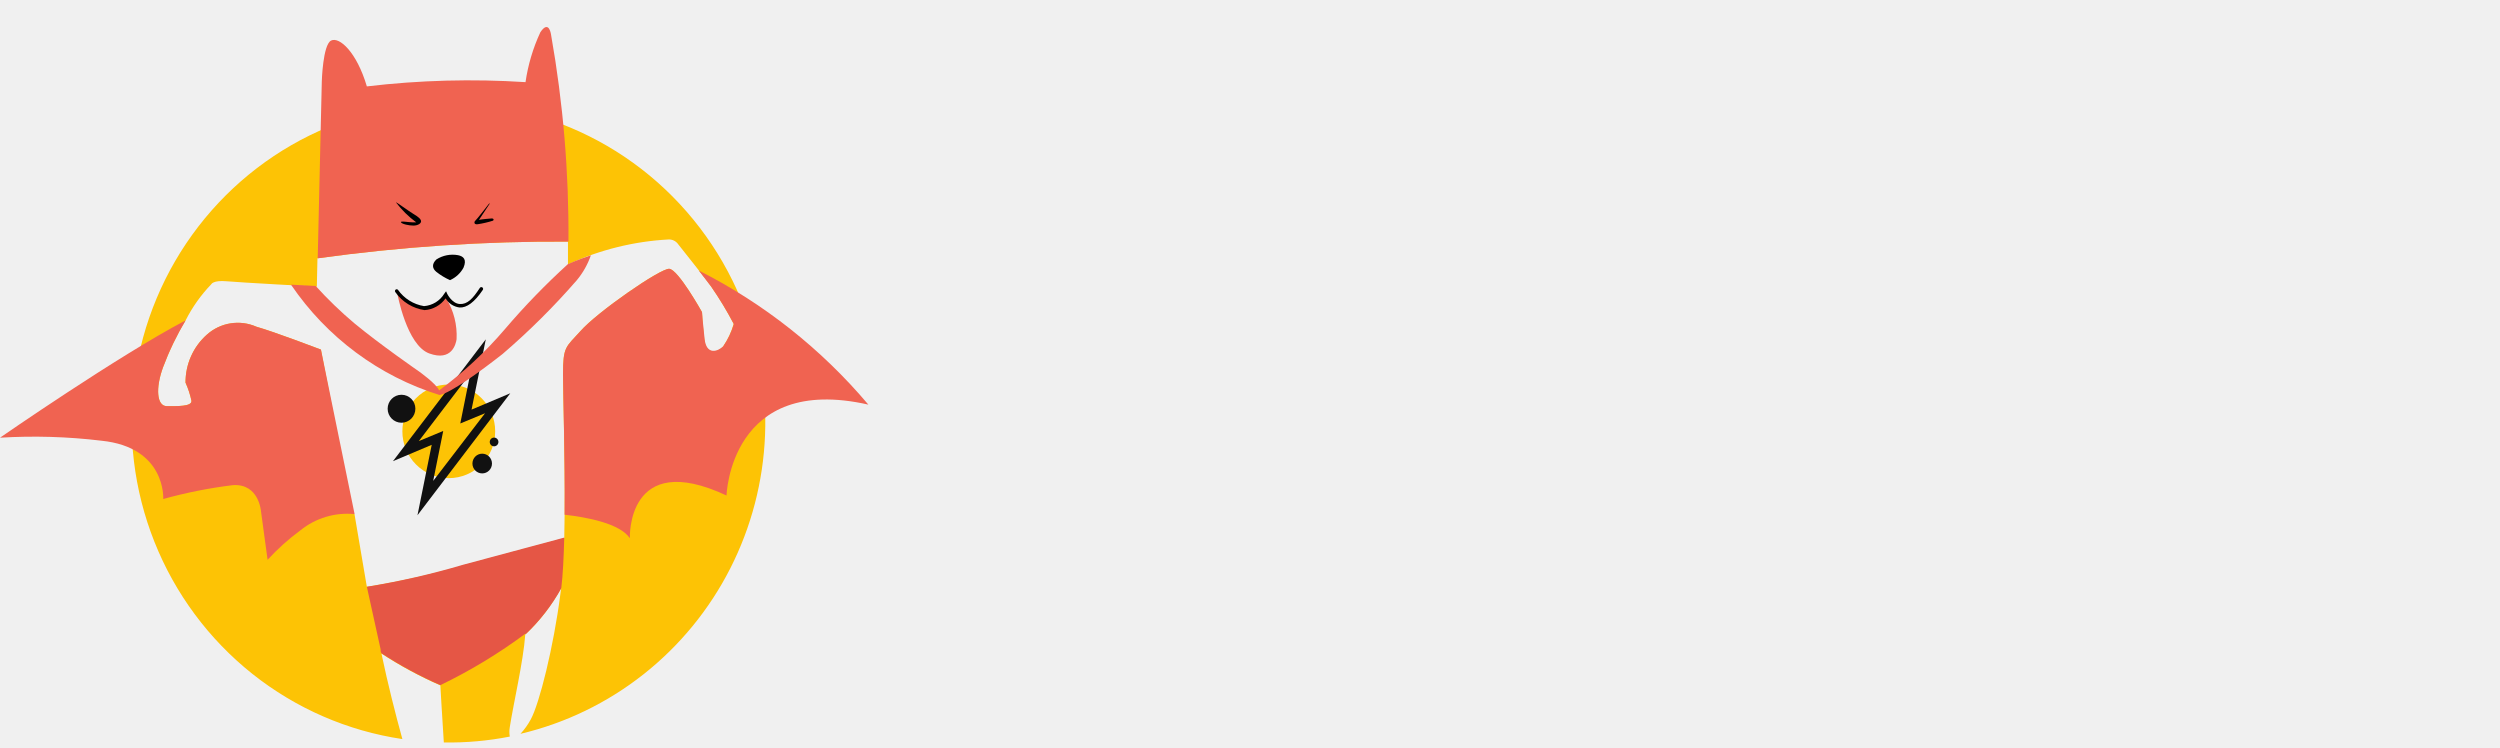
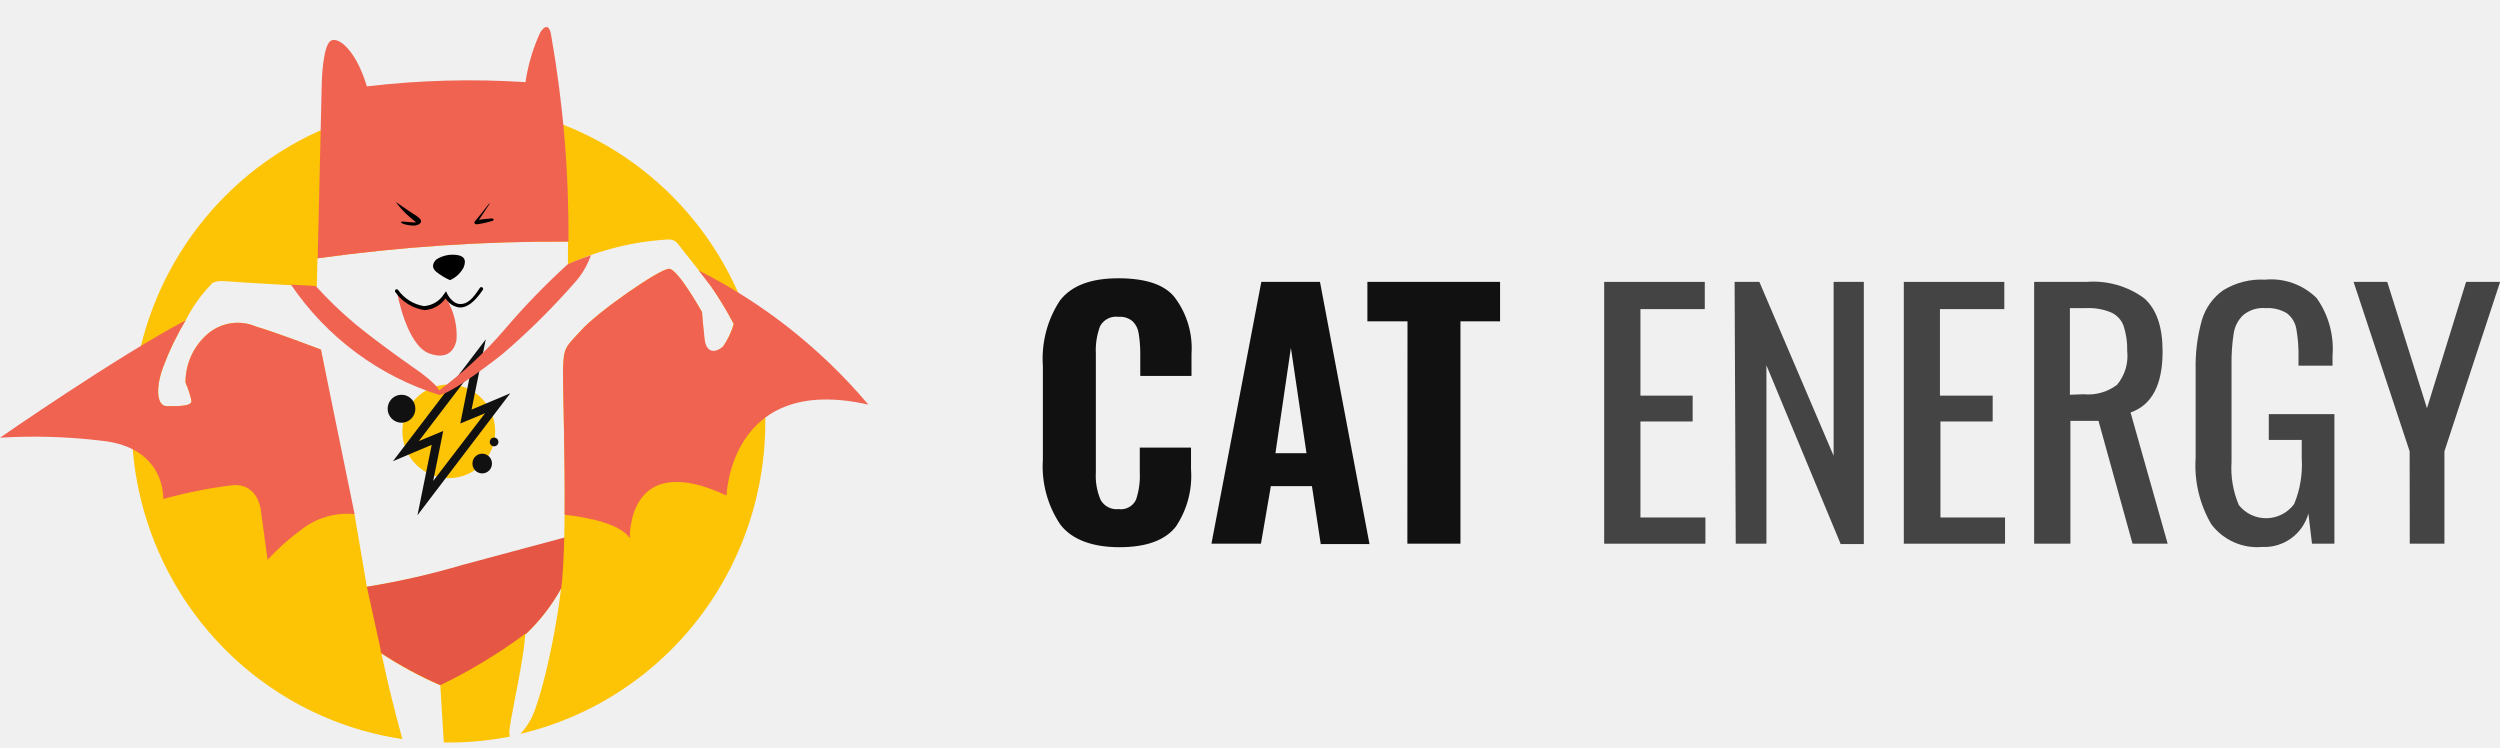
<svg xmlns="http://www.w3.org/2000/svg" width="174" height="52" viewBox="0 0 174 52" fill="none">
  <g clip-path="url(#clip0_2403_706)">
-     <path d="M51.582 20.854C50.097 17.265 47.705 14.131 44.646 11.765C41.586 9.399 37.965 7.883 34.143 7.368C30.321 6.853 26.433 7.357 22.865 8.831C19.297 10.304 16.174 12.695 13.807 15.765C11.44 18.835 9.912 22.478 9.376 26.329C8.84 30.18 9.313 34.106 10.75 37.715C12.186 41.324 14.535 44.491 17.562 46.899C20.59 49.307 24.19 50.873 28.005 51.44C27.505 49.624 26.997 47.617 26.549 45.488C27.852 46.34 29.224 47.082 30.649 47.703V47.703C30.649 47.703 30.753 49.58 30.89 51.675C32.431 51.701 33.97 51.564 35.482 51.266C35.443 51.048 35.443 50.824 35.482 50.606C35.732 48.981 36.421 46.053 36.559 44.167C37.552 43.23 38.395 42.142 39.057 40.943V40.943L39.005 41.326C38.531 45.027 37.541 48.981 36.938 50.076C36.742 50.438 36.502 50.774 36.223 51.075C39.341 50.337 42.263 48.924 44.785 46.934C47.308 44.943 49.372 42.423 50.833 39.548C52.294 36.673 53.118 33.512 53.247 30.284C53.377 27.056 52.808 23.838 51.582 20.854V20.854ZM50.316 24.147C49.937 24.521 49.153 24.773 49.023 23.643C48.894 22.514 48.86 21.723 48.86 21.723C48.86 21.723 47.197 18.742 46.577 18.708C45.957 18.673 41.555 21.723 40.392 23.052C39.384 24.173 39.186 24.095 39.186 26.067C39.186 27.553 39.376 33.167 39.272 37.459L32.251 39.345C30.045 39.983 27.801 40.483 25.532 40.839L24.671 35.773H24.55L22.336 24.33C22.336 24.33 19.054 23.078 17.848 22.74C17.282 22.49 16.657 22.408 16.046 22.505C15.436 22.602 14.865 22.874 14.403 23.287C13.931 23.704 13.553 24.218 13.296 24.796C13.039 25.373 12.908 25.999 12.912 26.632C13.095 27.036 13.233 27.459 13.326 27.892C13.369 28.309 12.292 28.266 11.603 28.266C10.914 28.266 10.81 27.015 11.353 25.546C11.777 24.417 12.301 23.329 12.921 22.296C13.387 21.374 13.988 20.527 14.704 19.785C14.704 19.785 14.825 19.49 15.781 19.577C16.737 19.664 22.052 19.95 22.052 19.95L22.095 17.978C27.872 17.173 33.699 16.784 39.531 16.814C39.531 17.344 39.531 17.874 39.531 18.404C41.739 17.387 44.118 16.797 46.542 16.666C46.672 16.663 46.801 16.692 46.917 16.751C47.032 16.81 47.132 16.897 47.206 17.005C47.499 17.378 49.282 19.611 49.489 19.933C50.068 20.768 50.594 21.638 51.065 22.54C50.904 23.11 50.651 23.651 50.316 24.139V24.147Z" fill="#FDC305" />
-     <path d="M48.636 18.829C49.041 19.351 49.394 19.811 49.498 19.95C50.077 20.785 50.603 21.656 51.074 22.557C50.91 23.109 50.66 23.631 50.333 24.104C49.954 24.477 49.17 24.729 49.041 23.6C48.912 22.47 48.86 21.723 48.86 21.723C48.86 21.723 47.198 18.742 46.578 18.708C45.957 18.673 41.555 21.723 40.392 23.052C39.385 24.173 39.186 24.095 39.186 26.067C39.186 27.371 39.333 31.846 39.298 35.825C40.858 35.999 43.149 36.434 43.838 37.459C43.838 37.459 43.588 31.22 50.566 34.487C50.566 34.487 50.807 25.981 60.438 28.162C57.164 24.284 53.151 21.111 48.636 18.829V18.829Z" fill="#F06351" />
-     <path d="M39.565 16.814C39.6 11.999 39.197 7.191 38.359 2.45C38.359 2.45 38.23 1.321 37.61 2.242C37.098 3.343 36.75 4.514 36.576 5.717C32.894 5.479 29.198 5.578 25.533 6.013C24.826 3.623 23.62 2.537 23.043 2.824C22.466 3.111 22.397 5.674 22.397 5.674L22.113 17.978C27.896 17.172 33.728 16.783 39.565 16.814V16.814Z" fill="#F06351" />
-     <path d="M39.065 40.943C39.177 40.014 39.237 38.78 39.272 37.416L32.252 39.301C30.046 39.955 27.802 40.468 25.533 40.839L26.489 45.184C26.489 45.279 26.489 45.375 26.549 45.47C27.852 46.323 29.224 47.064 30.649 47.686C32.733 46.681 34.717 45.48 36.576 44.097V44.15C37.565 43.217 38.404 42.135 39.065 40.943V40.943Z" fill="#E55645" />
+     <path d="M51.582 20.854C50.097 17.265 47.705 14.131 44.646 11.765C41.586 9.399 37.965 7.883 34.143 7.368C30.321 6.853 26.433 7.357 22.865 8.831C19.297 10.304 16.174 12.695 13.807 15.765C11.44 18.835 9.912 22.478 9.376 26.329C8.84 30.18 9.313 34.106 10.75 37.715C12.186 41.324 14.535 44.491 17.562 46.899C20.59 49.307 24.19 50.873 28.005 51.44C27.505 49.624 26.997 47.617 26.549 45.488C27.852 46.34 29.224 47.082 30.649 47.703C30.649 47.703 30.753 49.58 30.89 51.675C32.431 51.701 33.97 51.564 35.482 51.266C35.443 51.048 35.443 50.824 35.482 50.606C35.732 48.981 36.421 46.053 36.559 44.167C37.552 43.23 38.395 42.142 39.057 40.943L39.005 41.326C38.531 45.027 37.541 48.981 36.938 50.076C36.742 50.438 36.502 50.774 36.223 51.075C39.341 50.337 42.263 48.924 44.785 46.934C47.308 44.943 49.372 42.423 50.833 39.548C52.294 36.673 53.118 33.512 53.247 30.284C53.377 27.056 52.808 23.838 51.582 20.854ZM50.316 24.147C49.937 24.521 49.153 24.773 49.023 23.643C48.894 22.514 48.86 21.723 48.86 21.723C48.86 21.723 47.197 18.742 46.577 18.708C45.957 18.673 41.555 21.723 40.392 23.052C39.384 24.173 39.186 24.095 39.186 26.067C39.186 27.553 39.376 33.167 39.272 37.459L32.251 39.345C30.045 39.983 27.801 40.483 25.532 40.839L24.671 35.773H24.55L22.336 24.33C22.336 24.33 19.054 23.078 17.848 22.74C17.282 22.49 16.657 22.408 16.046 22.505C15.436 22.602 14.865 22.874 14.403 23.287C13.931 23.704 13.553 24.218 13.296 24.796C13.039 25.373 12.908 25.999 12.912 26.632C13.095 27.036 13.233 27.459 13.326 27.892C13.369 28.309 12.292 28.266 11.603 28.266C10.914 28.266 10.81 27.015 11.353 25.546C11.777 24.417 12.301 23.329 12.921 22.296C13.387 21.374 13.988 20.527 14.704 19.785C14.704 19.785 14.825 19.49 15.781 19.577C16.737 19.664 22.052 19.95 22.052 19.95L22.095 17.978C27.872 17.173 33.699 16.784 39.531 16.814C39.531 17.344 39.531 17.874 39.531 18.404C41.739 17.387 44.118 16.797 46.542 16.666C46.672 16.663 46.801 16.692 46.917 16.751C47.032 16.81 47.132 16.897 47.206 17.005C47.499 17.378 49.282 19.611 49.489 19.933C50.068 20.768 50.594 21.638 51.065 22.54C50.904 23.11 50.651 23.651 50.316 24.139V24.147Z" fill="#FDC305" />
+     <path d="M48.636 18.829C49.041 19.351 49.394 19.811 49.498 19.95C50.077 20.785 50.603 21.656 51.074 22.557C50.91 23.109 50.66 23.631 50.333 24.104C49.954 24.477 49.17 24.729 49.041 23.6C48.912 22.47 48.86 21.723 48.86 21.723C48.86 21.723 47.198 18.742 46.578 18.708C45.957 18.673 41.555 21.723 40.392 23.052C39.385 24.173 39.186 24.095 39.186 26.067C39.186 27.371 39.333 31.846 39.298 35.825C40.858 35.999 43.149 36.434 43.838 37.459C43.838 37.459 43.588 31.22 50.566 34.487C50.566 34.487 50.807 25.981 60.438 28.162C57.164 24.284 53.151 21.111 48.636 18.829Z" fill="#F06351" />
+     <path d="M39.565 16.814C39.6 11.999 39.197 7.191 38.359 2.45C38.359 2.45 38.23 1.321 37.61 2.242C37.098 3.343 36.75 4.514 36.576 5.717C32.894 5.479 29.198 5.578 25.533 6.013C24.826 3.623 23.62 2.537 23.043 2.824C22.466 3.111 22.397 5.674 22.397 5.674L22.113 17.978C27.896 17.172 33.728 16.783 39.565 16.814Z" fill="#F06351" />
+     <path d="M39.065 40.943C39.177 40.014 39.237 38.78 39.272 37.416L32.252 39.301C30.046 39.955 27.802 40.468 25.533 40.839L26.489 45.184C26.489 45.279 26.489 45.375 26.549 45.47C27.852 46.323 29.224 47.064 30.649 47.686C32.733 46.681 34.717 45.48 36.576 44.097V44.15C37.565 43.217 38.404 42.135 39.065 40.943Z" fill="#E55645" />
    <path d="M27.566 14.094C27.523 14.007 28.427 14.685 28.78 14.893C29.133 15.102 29.306 15.258 29.306 15.406C29.306 15.554 29.082 15.701 28.772 15.701C28.462 15.701 27.979 15.597 27.91 15.475C27.841 15.354 28.427 15.475 28.72 15.475H28.97C28.439 15.084 27.967 14.619 27.566 14.094Z" fill="black" />
    <path d="M34.026 14.189C34.026 14.189 33.165 15.302 33.087 15.354C33.01 15.406 32.941 15.649 33.251 15.606C33.607 15.552 33.959 15.471 34.302 15.362C34.397 15.31 34.362 15.189 34.199 15.206C34.035 15.223 33.613 15.249 33.337 15.302L34.069 14.198C34.069 14.198 34.095 14.094 34.026 14.189Z" fill="black" />
-     <path d="M31.322 19.498C31.721 19.321 32.051 19.016 32.26 18.63C32.502 18.056 32.26 17.839 31.881 17.761C31.36 17.665 30.822 17.77 30.374 18.056C30.038 18.378 30.081 18.69 30.374 18.925C30.665 19.155 30.983 19.348 31.322 19.498V19.498Z" fill="black" />
+     <path d="M31.322 19.498C31.721 19.321 32.051 19.016 32.26 18.63C32.502 18.056 32.26 17.839 31.881 17.761C31.36 17.665 30.822 17.77 30.374 18.056C30.038 18.378 30.081 18.69 30.374 18.925C30.665 19.155 30.983 19.348 31.322 19.498Z" fill="black" />
    <path d="M31.011 20.593C30.912 20.79 30.778 20.967 30.615 21.115C30.37 21.314 30.068 21.429 29.754 21.445C29.279 21.492 28.805 21.355 28.427 21.062C28.253 20.96 28.099 20.828 27.971 20.672C27.884 20.577 27.779 20.503 27.66 20.454C27.66 20.454 28.306 24.026 29.874 24.599C31.442 25.172 31.735 23.939 31.778 23.608C31.83 22.62 31.584 21.638 31.072 20.793C31.072 20.532 31.054 20.706 31.011 20.593Z" fill="#F06351" />
    <path d="M29.547 21.584C29.144 21.525 28.757 21.385 28.409 21.172C28.061 20.958 27.759 20.676 27.523 20.341C27.502 20.317 27.49 20.287 27.49 20.254C27.49 20.222 27.502 20.192 27.523 20.168C27.534 20.156 27.547 20.147 27.562 20.14C27.577 20.134 27.593 20.131 27.609 20.131C27.625 20.131 27.641 20.134 27.655 20.14C27.67 20.147 27.684 20.156 27.695 20.168C27.908 20.469 28.178 20.725 28.491 20.921C28.802 21.116 29.15 21.247 29.512 21.306C29.799 21.284 30.077 21.194 30.323 21.043C30.568 20.892 30.775 20.684 30.925 20.437L31.046 20.272L31.132 20.463C31.132 20.463 31.459 21.123 31.993 21.158C32.527 21.193 32.906 20.793 33.397 20.037C33.416 20.01 33.444 19.99 33.476 19.984C33.509 19.977 33.542 19.984 33.57 20.003C33.597 20.021 33.616 20.05 33.623 20.082C33.629 20.115 33.622 20.149 33.604 20.176C33.03 21.028 32.487 21.436 31.976 21.401C31.779 21.375 31.589 21.304 31.422 21.195C31.255 21.085 31.115 20.939 31.011 20.767C30.843 21.005 30.624 21.201 30.37 21.342C30.117 21.484 29.836 21.566 29.547 21.584Z" fill="black" />
    <path d="M31.235 33.279C33.019 33.279 34.465 31.821 34.465 30.021C34.465 28.221 33.019 26.763 31.235 26.763C29.451 26.763 28.005 28.221 28.005 30.021C28.005 31.821 29.451 33.279 31.235 33.279Z" fill="#FDC305" />
    <path d="M35.516 27.371L32.82 28.509L33.811 23.617L27.35 32.098L30.047 30.959L29.056 35.86L35.516 27.371ZM29.151 30.699L32.734 25.998L32.036 29.474L33.759 28.761L30.15 33.471L30.848 29.995L29.151 30.699Z" fill="#111111" />
    <path d="M27.945 29.422C28.477 29.422 28.91 28.986 28.91 28.448C28.91 27.911 28.477 27.475 27.945 27.475C27.412 27.475 26.98 27.911 26.98 28.448C26.98 28.986 27.412 29.422 27.945 29.422Z" fill="#111111" />
    <path d="M33.561 32.949C33.937 32.949 34.242 32.642 34.242 32.263C34.242 31.884 33.937 31.576 33.561 31.576C33.185 31.576 32.881 31.884 32.881 32.263C32.881 32.642 33.185 32.949 33.561 32.949Z" fill="#111111" />
    <path d="M34.388 31.064C34.555 31.064 34.69 30.928 34.69 30.76C34.69 30.592 34.555 30.456 34.388 30.456C34.222 30.456 34.087 30.592 34.087 30.76C34.087 30.928 34.222 31.064 34.388 31.064Z" fill="#111111" />
    <path d="M39.522 18.386C37.967 19.8 36.503 21.312 35.138 22.913C33.778 24.503 32.243 25.931 30.564 27.171C30.374 26.71 29.159 25.85 29.159 25.85C29.159 25.85 26.454 23.982 24.68 22.514C23.721 21.708 22.817 20.837 21.975 19.907L20.252 19.811C22.739 23.476 26.383 26.183 30.589 27.492C31.33 27.371 33.415 25.868 34.974 24.642C36.819 23.06 38.546 21.344 40.143 19.507C40.572 18.993 40.904 18.404 41.125 17.769C40.143 18.099 39.522 18.386 39.522 18.386Z" fill="#F06351" />
-     <path d="M22.337 24.33C22.337 24.33 19.055 23.078 17.849 22.74C17.282 22.49 16.657 22.408 16.047 22.505C15.436 22.602 14.866 22.874 14.403 23.287C13.931 23.704 13.554 24.218 13.296 24.796C13.039 25.373 12.908 25.999 12.913 26.632C13.095 27.036 13.233 27.459 13.326 27.892C13.369 28.309 12.293 28.266 11.603 28.266C10.914 28.266 10.811 27.015 11.354 25.546C11.777 24.417 12.302 23.329 12.921 22.296C8.227 24.764 0 30.464 0 30.464C2.353 30.321 4.714 30.391 7.055 30.673C11.578 31.133 11.362 34.731 11.362 34.731C12.953 34.288 14.574 33.966 16.212 33.766C18.038 33.645 18.168 35.608 18.168 35.608L18.624 38.962C19.317 38.206 20.082 37.519 20.907 36.912C21.97 36.053 23.324 35.648 24.68 35.782V35.782L22.337 24.33Z" fill="#F06351" />
+     <path d="M22.337 24.33C22.337 24.33 19.055 23.078 17.849 22.74C17.282 22.49 16.657 22.408 16.047 22.505C15.436 22.602 14.866 22.874 14.403 23.287C13.931 23.704 13.554 24.218 13.296 24.796C13.039 25.373 12.908 25.999 12.913 26.632C13.095 27.036 13.233 27.459 13.326 27.892C13.369 28.309 12.293 28.266 11.603 28.266C10.914 28.266 10.811 27.015 11.354 25.546C11.777 24.417 12.302 23.329 12.921 22.296C8.227 24.764 0 30.464 0 30.464C2.353 30.321 4.714 30.391 7.055 30.673C11.578 31.133 11.362 34.731 11.362 34.731C12.953 34.288 14.574 33.966 16.212 33.766C18.038 33.645 18.168 35.608 18.168 35.608L18.624 38.962C19.317 38.206 20.082 37.519 20.907 36.912C21.97 36.053 23.324 35.648 24.68 35.782L22.337 24.33Z" fill="#F06351" />
+     <path d="M73.79 36.495C72.903 35.168 72.478 33.581 72.584 31.985V25.468C72.472 23.86 72.89 22.259 73.773 20.915C74.571 19.878 75.935 19.362 77.864 19.368C79.794 19.374 81.1 19.829 81.784 20.732C82.617 21.852 83.023 23.237 82.929 24.634V26.163H79.363V24.503C79.358 24.067 79.321 23.631 79.251 23.2C79.208 22.888 79.066 22.599 78.846 22.375C78.711 22.257 78.553 22.168 78.383 22.113C78.213 22.058 78.034 22.038 77.856 22.053C77.6 22.015 77.339 22.056 77.108 22.173C76.876 22.29 76.686 22.475 76.564 22.705C76.337 23.315 76.237 23.966 76.271 24.616V32.889C76.231 33.544 76.347 34.199 76.607 34.8C76.731 35.017 76.915 35.193 77.137 35.305C77.359 35.418 77.609 35.463 77.856 35.434C78.098 35.469 78.345 35.425 78.562 35.31C78.778 35.195 78.953 35.013 79.062 34.791C79.27 34.18 79.361 33.534 79.329 32.889V31.151H82.895V32.654C83 34.072 82.626 35.483 81.835 36.66C81.077 37.615 79.768 38.085 77.907 38.085C76.047 38.085 74.591 37.563 73.79 36.495Z" fill="#111111" />
+     <path d="M87.788 19.62H91.871L95.317 37.867H91.923L91.311 33.836H88.451L87.762 37.841H84.317L87.788 19.62ZM90.932 31.542L89.847 24.208L88.77 31.542H90.932Z" fill="#111111" />
+     <path d="M97.962 22.366H95.171V19.62H104.405V22.366H101.648V37.841H97.953L97.962 22.366Z" fill="#111111" />
+     <path d="M111.65 19.62H118.653V21.514H114.174V27.536H117.809V29.335H114.174V36.017H118.696V37.841H111.65V19.62Z" fill="#444444" />
+     <path d="M120.729 19.62H122.452L127.62 31.724V19.62H129.722V37.867H128.111L122.943 25.424V37.841H120.807L120.729 19.62Z" fill="#444444" />
+     <path d="M132.505 19.62H139.499V21.514H135.02V27.536H138.69V29.335H135.055V36.017H139.551V37.841H132.505V19.62Z" fill="#444444" />
+     <path d="M141.576 19.62H145.211C146.643 19.504 148.07 19.907 149.234 20.758C150.095 21.514 150.517 22.748 150.517 24.46C150.517 26.777 149.773 28.194 148.286 28.709L150.87 37.841H148.424L146.055 29.291H144.1V37.841H141.576V19.62ZM145.021 27.44C145.851 27.521 146.681 27.286 147.347 26.78C147.618 26.457 147.82 26.081 147.942 25.676C148.063 25.271 148.101 24.846 148.053 24.425C148.071 23.836 147.986 23.248 147.804 22.687C147.73 22.481 147.615 22.291 147.467 22.13C147.319 21.969 147.141 21.839 146.942 21.749C146.383 21.518 145.78 21.414 145.176 21.445H144.065V27.475L145.021 27.44Z" fill="#444444" />
+     <path d="M153.911 36.495C153.088 35.093 152.707 33.471 152.817 31.846V25.763C152.788 24.59 152.933 23.418 153.248 22.288C153.497 21.438 154.026 20.699 154.747 20.194C155.618 19.664 156.626 19.41 157.641 19.464C158.298 19.401 158.961 19.483 159.582 19.705C160.204 19.927 160.771 20.284 161.242 20.75C162.068 21.918 162.459 23.343 162.344 24.773V25.451H159.976V24.886C159.992 24.21 159.94 23.535 159.821 22.87C159.742 22.444 159.509 22.063 159.166 21.801C158.719 21.535 158.202 21.411 157.684 21.445C157.122 21.396 156.562 21.571 156.125 21.931C155.768 22.273 155.534 22.726 155.462 23.218C155.353 23.933 155.304 24.657 155.315 25.381V32.15C155.247 33.178 155.421 34.209 155.824 35.156C156.057 35.448 156.354 35.681 156.691 35.84C157.028 35.998 157.396 36.076 157.768 36.068C158.139 36.061 158.504 35.968 158.835 35.796C159.165 35.624 159.452 35.379 159.674 35.078C160.089 34.076 160.269 32.99 160.2 31.907V30.621H157.908V28.822H162.474V37.841H160.914L160.665 35.747C160.467 36.443 160.042 37.051 159.459 37.472C158.876 37.893 158.168 38.103 157.452 38.067C156.778 38.127 156.1 38.014 155.481 37.739C154.862 37.465 154.322 37.036 153.911 36.495Z" fill="#444444" />
+     <path d="M167.711 31.411L163.809 19.62H166.152L168.917 28.414L171.639 19.62H174.008L170.132 31.411V37.841H167.72L167.711 31.411Z" fill="#444444" />
  </g>
  <defs>
    <clipPath id="clip0_2403_706">
      <rect width="174" height="51.683" fill="white" />
    </clipPath>
  </defs>
</svg>
